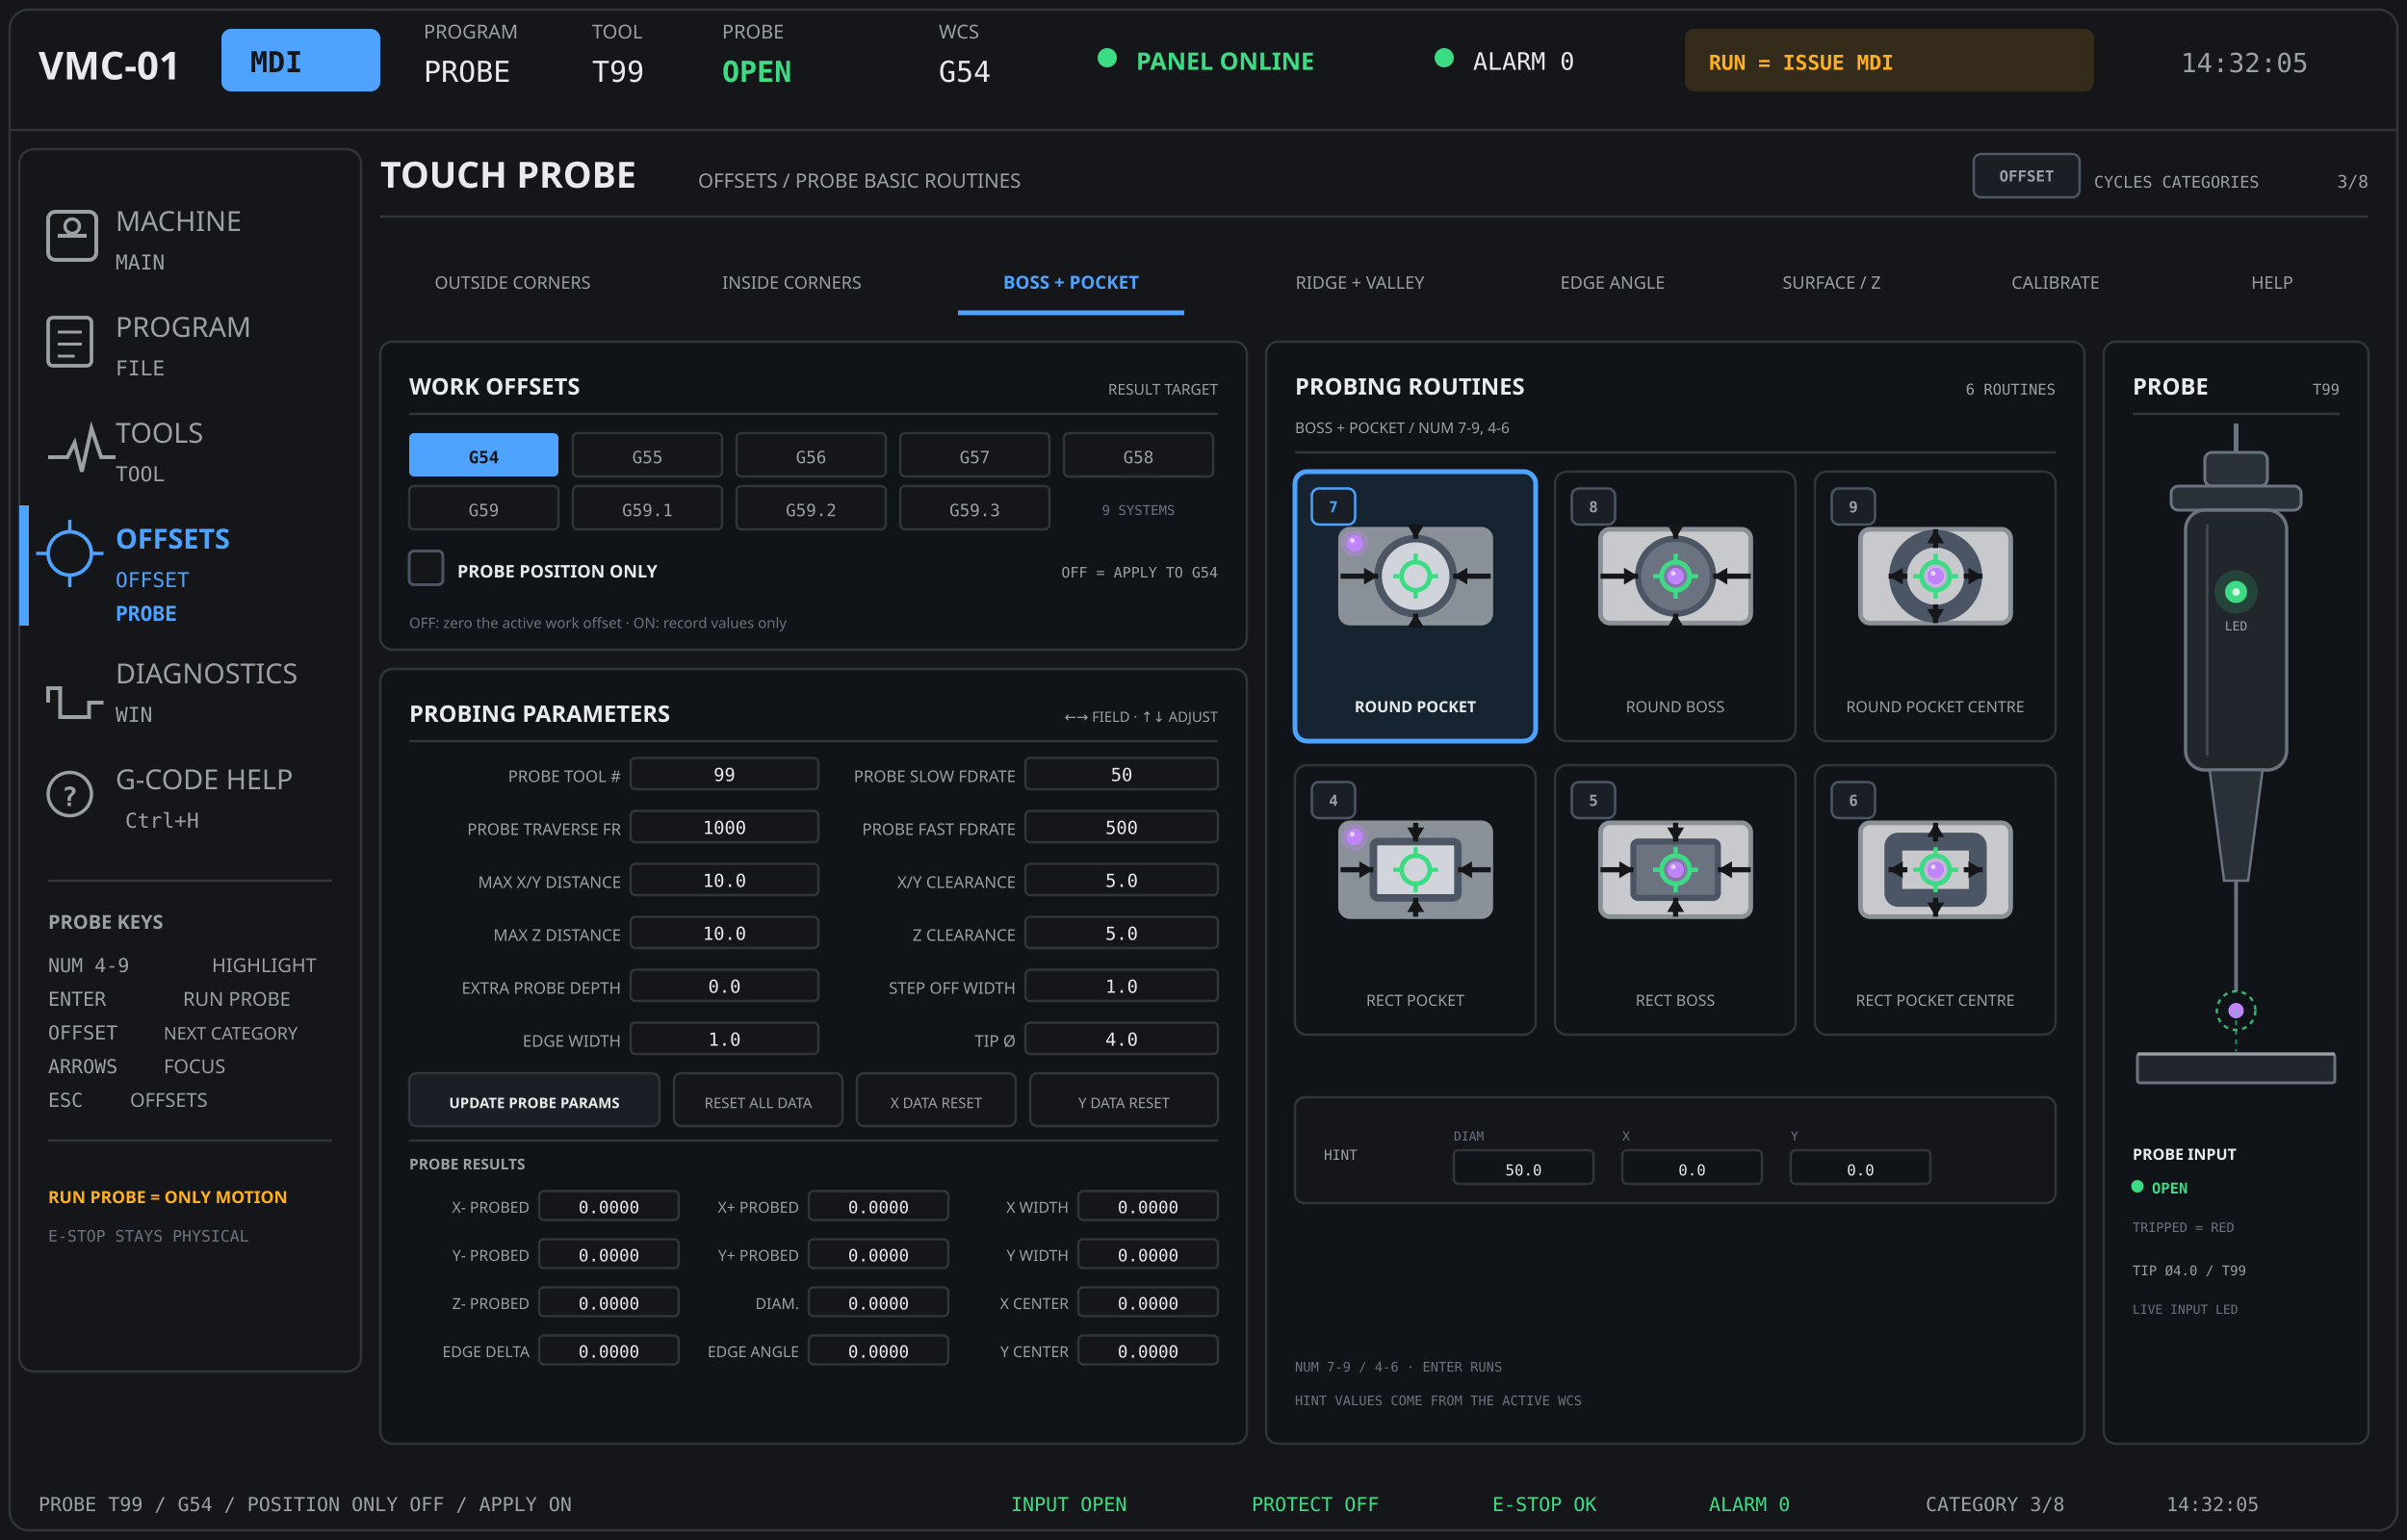
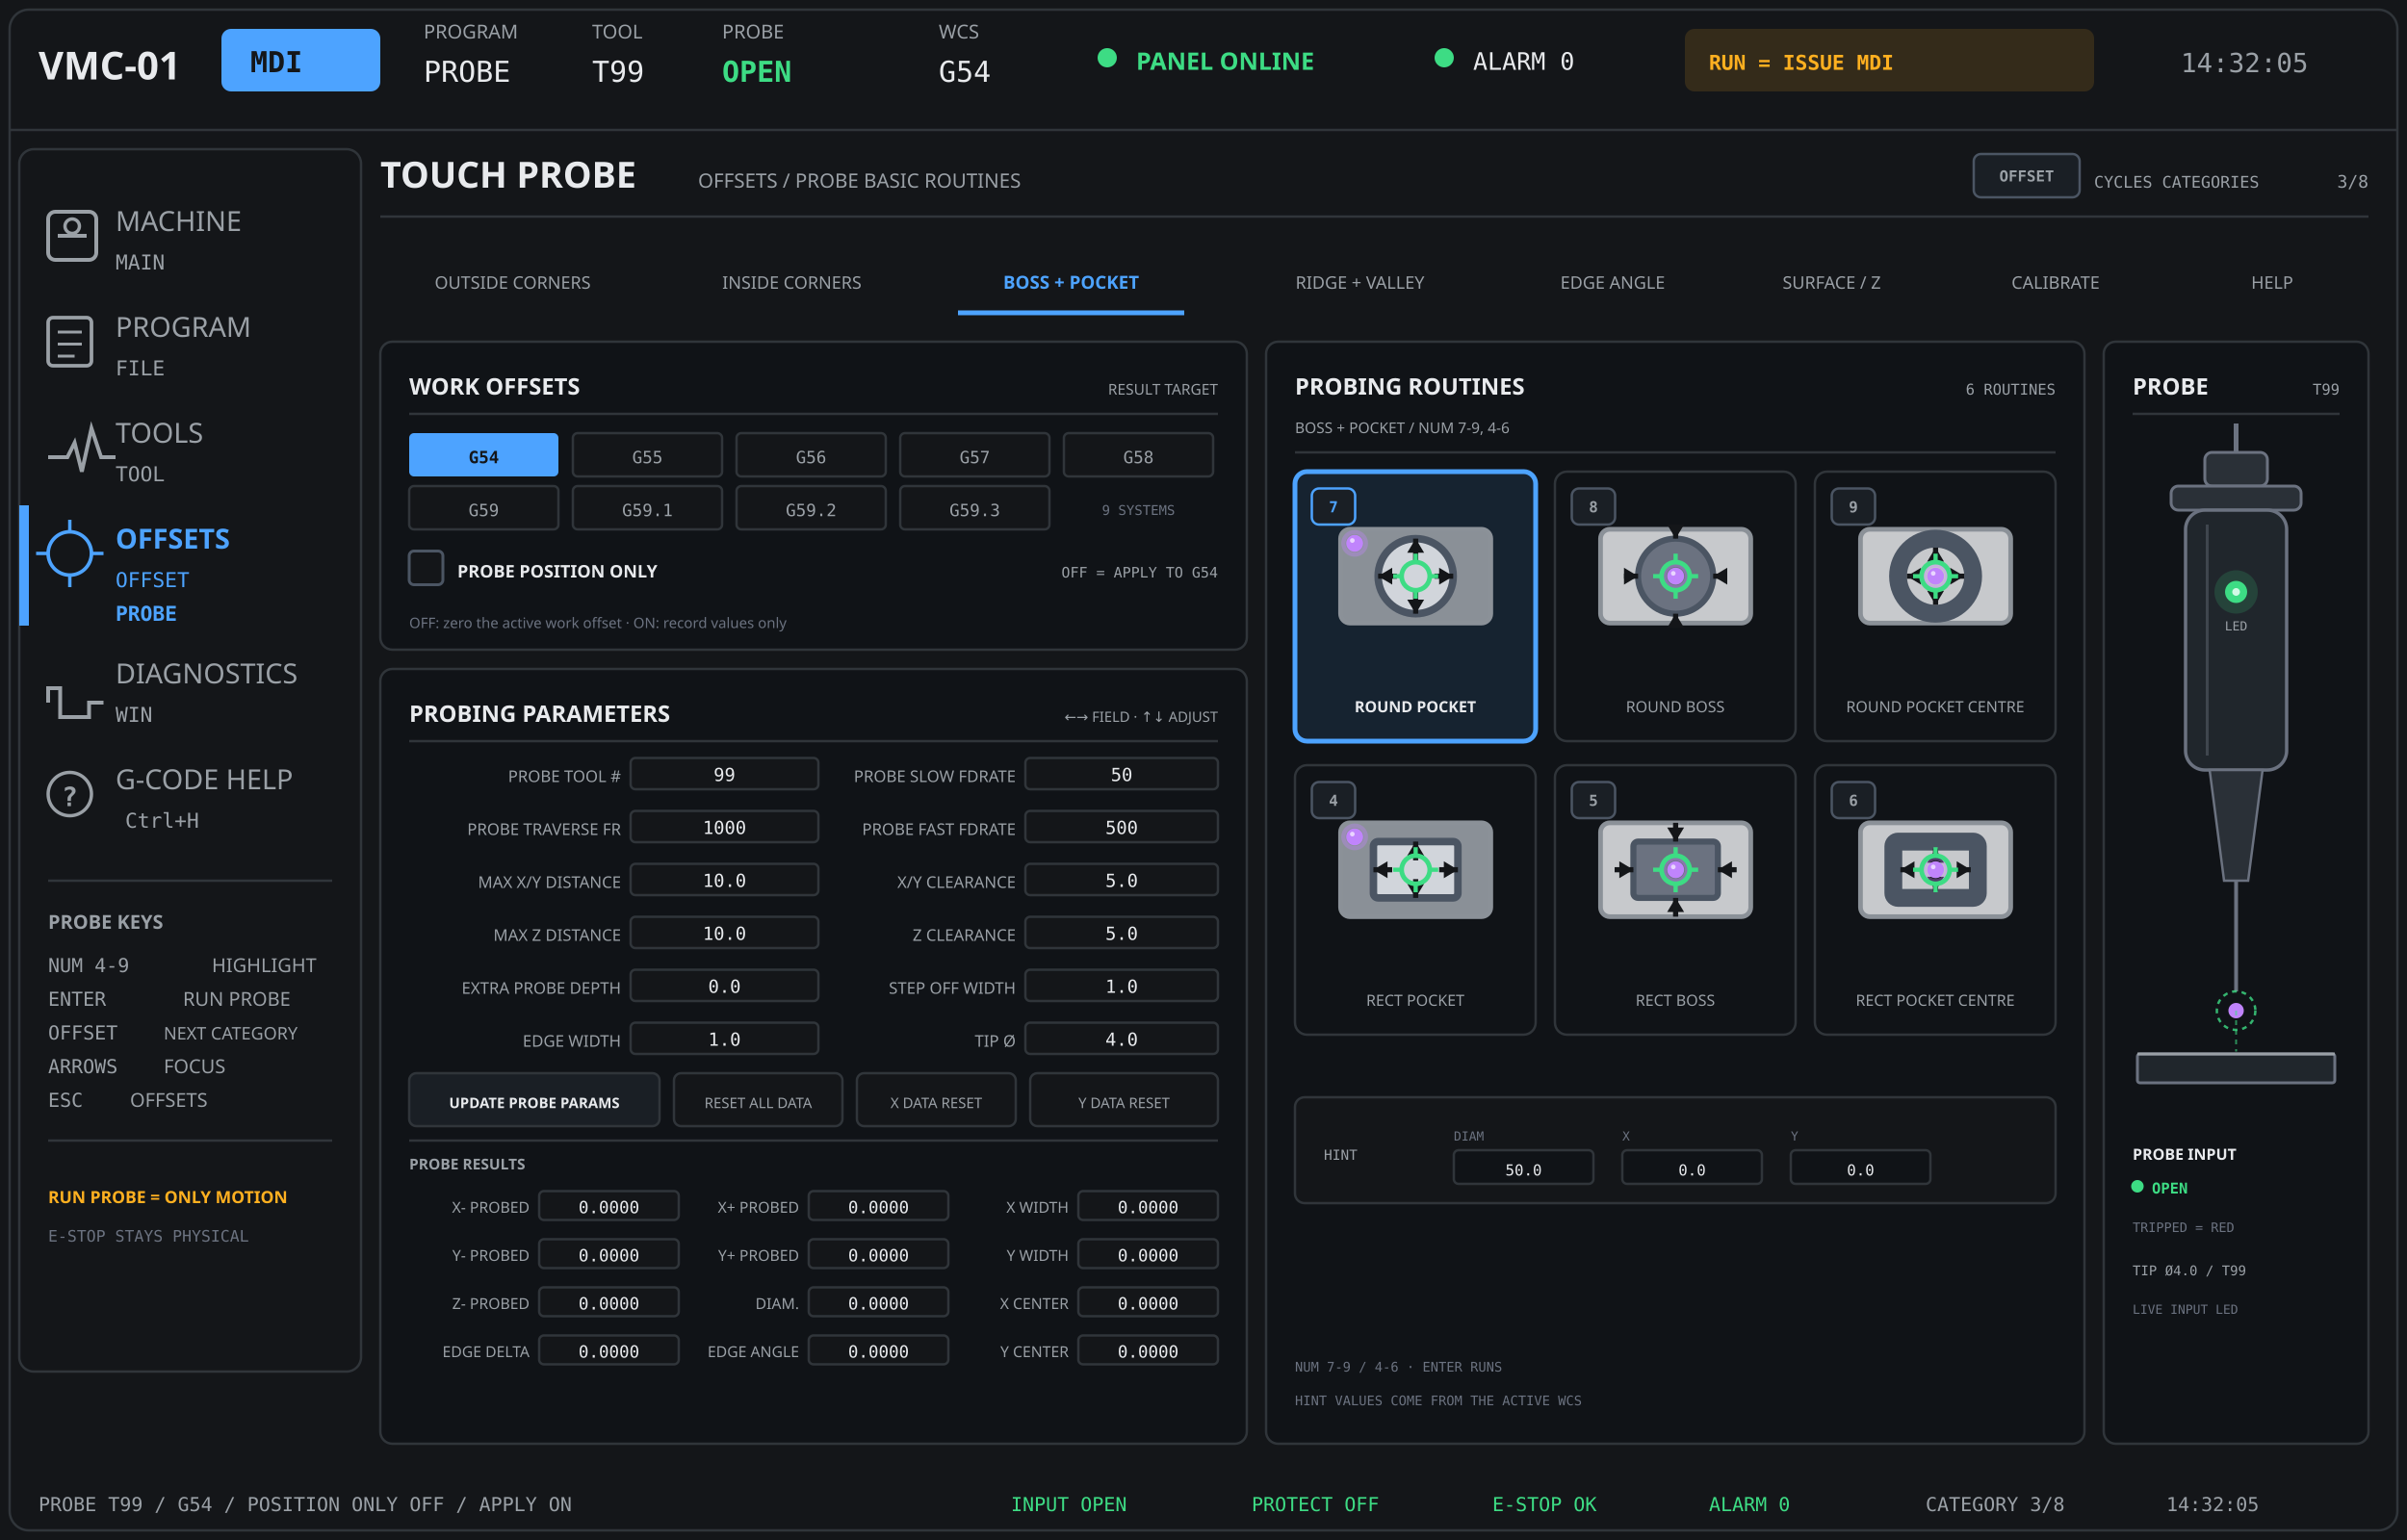
<svg xmlns="http://www.w3.org/2000/svg" viewBox="0 0 1000 640" width="1000" height="640">
  <rect x="0" y="0" width="1000" height="640" rx="0" fill="#141619" stroke="none" stroke-width="1" />
  <rect x="4" y="4" width="992" height="632" rx="8" fill="none" stroke="#30353a" stroke-width="1" />
  <line x1="4" y1="54" x2="996" y2="54" stroke="#30353a" stroke-width="1" />
  <text x="16" y="33" fill="#e8eaed" font-size="16" font-family="sans-serif" font-weight="700" text-anchor="start">VMC-01</text>
  <rect x="92" y="12" width="66" height="26" rx="4" fill="#4da3ff" stroke="none" stroke-width="1" />
  <text x="104" y="30" fill="#141619" font-size="12" font-family="monospace" font-weight="700" text-anchor="start">MDI</text>
  <text x="176" y="16" fill="#9aa0a6" font-size="8" font-family="sans-serif" text-anchor="start">PROGRAM</text>
  <text x="176" y="34" fill="#e8eaed" font-size="12" font-family="monospace" text-anchor="start">PROBE</text>
  <text x="246" y="16" fill="#9aa0a6" font-size="8" font-family="sans-serif" text-anchor="start">TOOL</text>
  <text x="246" y="34" fill="#e8eaed" font-size="12" font-family="monospace" text-anchor="start">T99</text>
  <text x="300" y="16" fill="#9aa0a6" font-size="8" font-family="sans-serif" text-anchor="start">PROBE</text>
  <text x="300" y="34" fill="#3ddc84" font-size="12" font-family="monospace" font-weight="700" text-anchor="start">OPEN</text>
  <text x="390" y="16" fill="#9aa0a6" font-size="8" font-family="sans-serif" text-anchor="start">WCS</text>
  <text x="390" y="34" fill="#e8eaed" font-size="12" font-family="monospace" text-anchor="start">G54</text>
  <circle cx="460" cy="24" r="4" fill="#3ddc84" />
  <text x="472" y="29" fill="#3ddc84" font-size="10" font-family="sans-serif" font-weight="700" text-anchor="start">PANEL ONLINE</text>
  <circle cx="600" cy="24" r="4" fill="#3ddc84" />
  <text x="612" y="29" fill="#e8eaed" font-size="10" font-family="monospace" text-anchor="start">ALARM 0</text>
  <rect x="700" y="12" width="170" height="26" rx="4" fill="#ffb020" stroke="none" stroke-width="0" opacity="0.14" />
  <text x="710" y="29" fill="#ffb020" font-size="8.5" font-family="monospace" font-weight="700" text-anchor="start">RUN = ISSUE MDI</text>
  <text x="906" y="30" fill="#9aa0a6" font-size="11" font-family="monospace" text-anchor="start">14:32:05</text>
  <rect x="8" y="62" width="142" height="508" rx="6" fill="#141619" stroke="#30353a" stroke-width="1" />
  <rect x="20" y="88" width="20" height="20" rx="3" fill="none" stroke="#9aa0a6" stroke-width="1.6" />
  <line x1="24" y1="98" x2="36" y2="98" stroke="#9aa0a6" stroke-width="1.6" />
  <circle cx="30" cy="94" r="3" fill="none" stroke="#9aa0a6" stroke-width="1.4" />
  <text x="48" y="96" fill="#9aa0a6" font-size="11.5" font-family="sans-serif" text-anchor="start">MACHINE</text>
  <text x="48" y="112" fill="#9aa0a6" font-size="8.5" font-family="monospace" text-anchor="start">MAIN</text>
  <rect x="20" y="132" width="18" height="20" rx="2" fill="none" stroke="#9aa0a6" stroke-width="1.5" />
  <line x1="24" y1="138" x2="34" y2="138" stroke="#9aa0a6" stroke-width="1.2" />
  <line x1="24" y1="143" x2="34" y2="143" stroke="#9aa0a6" stroke-width="1.2" />
  <line x1="24" y1="148" x2="31" y2="148" stroke="#9aa0a6" stroke-width="1.2" />
  <text x="48" y="140" fill="#9aa0a6" font-size="11.5" font-family="sans-serif" text-anchor="start">PROGRAM</text>
  <text x="48" y="156" fill="#9aa0a6" font-size="8.5" font-family="monospace" text-anchor="start">FILE</text>
  <path d="M20 190 L28 190 L31 184 L34 196 L38 178 L42 190 L48 190" fill="none" stroke="#9aa0a6" stroke-width="1.6" />
  <text x="48" y="184" fill="#9aa0a6" font-size="11.5" font-family="sans-serif" text-anchor="start">TOOLS</text>
  <text x="48" y="200" fill="#9aa0a6" font-size="8.5" font-family="monospace" text-anchor="start">TOOL</text>
  <rect x="8" y="210" width="4" height="50" rx="0" fill="#4da3ff" stroke="none" stroke-width="0" />
  <circle cx="29" cy="230" r="9" fill="none" stroke="#4da3ff" stroke-width="1.5" />
  <line x1="29" y1="216" x2="29" y2="221" stroke="#4da3ff" stroke-width="1.4" />
  <line x1="29" y1="239" x2="29" y2="244" stroke="#4da3ff" stroke-width="1.4" />
  <line x1="15" y1="230" x2="20" y2="230" stroke="#4da3ff" stroke-width="1.4" />
  <line x1="38" y1="230" x2="43" y2="230" stroke="#4da3ff" stroke-width="1.4" />
  <text x="48" y="228" fill="#4da3ff" font-size="11.5" font-family="sans-serif" font-weight="700" text-anchor="start">OFFSETS</text>
  <text x="48" y="244" fill="#4da3ff" font-size="8.5" font-family="monospace" text-anchor="start">OFFSET</text>
  <text x="48" y="258" fill="#4da3ff" font-size="8.5" font-family="monospace" font-weight="700" text-anchor="start">PROBE</text>
  <path d="M20 292 L20 286 L25 286 L25 298 L37 298 L37 292 L43 292" fill="none" stroke="#9aa0a6" stroke-width="1.6" />
  <text x="48" y="284" fill="#9aa0a6" font-size="11.5" font-family="sans-serif" text-anchor="start">DIAGNOSTICS</text>
  <text x="48" y="300" fill="#9aa0a6" font-size="8.5" font-family="monospace" text-anchor="start">WIN</text>
  <circle cx="29" cy="330" r="9" fill="none" stroke="#9aa0a6" stroke-width="1.4" />
  <text x="29" y="335" fill="#9aa0a6" font-size="11" font-family="monospace" font-weight="700" text-anchor="middle">?</text>
  <text x="48" y="328" fill="#9aa0a6" font-size="11.5" font-family="sans-serif" text-anchor="start">G-CODE HELP</text>
  <text x="52" y="344" fill="#9aa0a6" font-size="8.5" font-family="monospace" text-anchor="start">Ctrl+H</text>
  <line x1="20" y1="366" x2="138" y2="366" stroke="#30353a" stroke-width="1" />
  <text x="20" y="386" fill="#9aa0a6" font-size="8" font-family="sans-serif" font-weight="700" text-anchor="start">PROBE KEYS</text>
  <text x="20" y="404" fill="#9aa0a6" font-size="8" font-family="monospace" text-anchor="start">NUM 4-9</text>
  <text x="88" y="404" fill="#9aa0a6" font-size="8" font-family="sans-serif" text-anchor="start">HIGHLIGHT</text>
  <text x="20" y="418" fill="#9aa0a6" font-size="8" font-family="monospace" text-anchor="start">ENTER</text>
  <text x="76" y="418" fill="#9aa0a6" font-size="8" font-family="sans-serif" text-anchor="start">RUN PROBE</text>
  <text x="20" y="432" fill="#9aa0a6" font-size="8" font-family="monospace" text-anchor="start">OFFSET</text>
  <text x="68" y="432" fill="#9aa0a6" font-size="7.2" font-family="sans-serif" text-anchor="start">NEXT CATEGORY</text>
  <text x="20" y="446" fill="#9aa0a6" font-size="8" font-family="monospace" text-anchor="start">ARROWS</text>
  <text x="68" y="446" fill="#9aa0a6" font-size="8" font-family="sans-serif" text-anchor="start">FOCUS</text>
  <text x="20" y="460" fill="#9aa0a6" font-size="8" font-family="monospace" text-anchor="start">ESC</text>
  <text x="54" y="460" fill="#9aa0a6" font-size="8" font-family="sans-serif" text-anchor="start">OFFSETS</text>
  <line x1="20" y1="474" x2="138" y2="474" stroke="#30353a" stroke-width="1" />
  <text x="20" y="500" fill="#ffb020" font-size="7.0" font-family="sans-serif" font-weight="700" text-anchor="start">RUN PROBE = ONLY MOTION</text>
  <text x="20" y="516" fill="#6b7280" font-size="6.6" font-family="monospace" text-anchor="start">E-STOP STAYS PHYSICAL</text>
  <text x="158" y="78" fill="#e8eaed" font-size="15" font-family="sans-serif" font-weight="700" text-anchor="start">TOUCH PROBE</text>
  <text x="290" y="78" fill="#9aa0a6" font-size="8.2" font-family="sans-serif" text-anchor="start">OFFSETS / PROBE BASIC ROUTINES</text>
  <rect x="820" y="64" width="44" height="18" rx="3" fill="#1a1f25" stroke="#4b5563" stroke-width="1" />
  <text x="842.0" y="75.4" fill="#9aa0a6" font-size="6.3" font-family="monospace" font-weight="700" text-anchor="middle">OFFSET</text>
  <text x="870" y="78" fill="#9aa0a6" font-size="6.7" font-family="monospace" text-anchor="start">CYCLES CATEGORIES</text>
  <text x="984" y="78" fill="#9aa0a6" font-size="7.2" font-family="monospace" text-anchor="end">3/8</text>
  <line x1="158" y1="90" x2="984" y2="90" stroke="#30353a" stroke-width="1" />
  <text x="213.0" y="120" fill="#9aa0a6" font-size="7.2" font-family="sans-serif" text-anchor="middle">OUTSIDE CORNERS</text>
  <text x="329.0" y="120" fill="#9aa0a6" font-size="7.2" font-family="sans-serif" text-anchor="middle">INSIDE CORNERS</text>
  <text x="445.0" y="120" fill="#4da3ff" font-size="7.5" font-family="sans-serif" font-weight="700" text-anchor="middle">BOSS + POCKET</text>
  <line x1="398" y1="130" x2="492" y2="130" stroke="#4da3ff" stroke-width="2" />
  <text x="565.0" y="120" fill="#9aa0a6" font-size="7.2" font-family="sans-serif" text-anchor="middle">RIDGE + VALLEY</text>
  <text x="670.0" y="120" fill="#9aa0a6" font-size="7.2" font-family="sans-serif" text-anchor="middle">EDGE ANGLE</text>
  <text x="761.0" y="120" fill="#9aa0a6" font-size="7.2" font-family="sans-serif" text-anchor="middle">SURFACE / Z</text>
  <text x="854.0" y="120" fill="#9aa0a6" font-size="7.2" font-family="sans-serif" text-anchor="middle">CALIBRATE</text>
  <text x="944.0" y="120" fill="#9aa0a6" font-size="7.2" font-family="sans-serif" text-anchor="middle">HELP</text>
  <rect x="158" y="142" width="360" height="128" rx="5" fill="#101317" stroke="#30353a" stroke-width="1" />
  <text x="170" y="164" fill="#e8eaed" font-size="9.5" font-family="sans-serif" font-weight="700" text-anchor="start">WORK OFFSETS</text>
  <text x="506" y="164" fill="#9aa0a6" font-size="6.2" font-family="sans-serif" text-anchor="end">RESULT TARGET</text>
  <line x1="170" y1="172" x2="506" y2="172" stroke="#30353a" stroke-width="1" />
  <rect x="170" y="180" width="62" height="18" rx="2" fill="#4da3ff" stroke="none" stroke-width="1" />
  <text x="201" y="192.5" fill="#141619" font-size="7" font-family="monospace" font-weight="700" text-anchor="middle">G54</text>
  <rect x="238" y="180" width="62" height="18" rx="2" fill="#141619" stroke="#30353a" stroke-width="1" />
  <text x="269" y="192.5" fill="#9aa0a6" font-size="7" font-family="monospace" text-anchor="middle">G55</text>
  <rect x="306" y="180" width="62" height="18" rx="2" fill="#141619" stroke="#30353a" stroke-width="1" />
  <text x="337" y="192.5" fill="#9aa0a6" font-size="7" font-family="monospace" text-anchor="middle">G56</text>
  <rect x="374" y="180" width="62" height="18" rx="2" fill="#141619" stroke="#30353a" stroke-width="1" />
  <text x="405" y="192.5" fill="#9aa0a6" font-size="7" font-family="monospace" text-anchor="middle">G57</text>
  <rect x="442" y="180" width="62" height="18" rx="2" fill="#141619" stroke="#30353a" stroke-width="1" />
  <text x="473" y="192.5" fill="#9aa0a6" font-size="7" font-family="monospace" text-anchor="middle">G58</text>
  <rect x="170" y="202" width="62" height="18" rx="2" fill="#141619" stroke="#30353a" stroke-width="1" />
  <text x="201" y="214.5" fill="#9aa0a6" font-size="7" font-family="monospace" text-anchor="middle">G59</text>
  <rect x="238" y="202" width="62" height="18" rx="2" fill="#141619" stroke="#30353a" stroke-width="1" />
  <text x="269" y="214.5" fill="#9aa0a6" font-size="7" font-family="monospace" text-anchor="middle">G59.1</text>
  <rect x="306" y="202" width="62" height="18" rx="2" fill="#141619" stroke="#30353a" stroke-width="1" />
  <text x="337" y="214.5" fill="#9aa0a6" font-size="7" font-family="monospace" text-anchor="middle">G59.2</text>
  <rect x="374" y="202" width="62" height="18" rx="2" fill="#141619" stroke="#30353a" stroke-width="1" />
  <text x="405" y="214.5" fill="#9aa0a6" font-size="7" font-family="monospace" text-anchor="middle">G59.3</text>
  <text x="473" y="214" fill="#6b7280" font-size="5.6" font-family="monospace" text-anchor="middle">9 SYSTEMS</text>
  <rect x="170" y="229" width="14" height="14" rx="2" fill="#141619" stroke="#4b5563" stroke-width="1.2" />
  <text x="190" y="240" fill="#e8eaed" font-size="7.2" font-family="sans-serif" font-weight="700" text-anchor="start">PROBE POSITION ONLY</text>
  <text x="506" y="240" fill="#9aa0a6" font-size="6.0" font-family="monospace" text-anchor="end">OFF = APPLY TO G54</text>
  <text x="170" y="261" fill="#6b7280" font-size="6.0" font-family="sans-serif" text-anchor="start">OFF: zero the active work offset · ON: record values only</text>
  <rect x="158" y="278" width="360" height="322" rx="5" fill="#101317" stroke="#30353a" stroke-width="1" />
  <text x="170" y="300" fill="#e8eaed" font-size="9.5" font-family="sans-serif" font-weight="700" text-anchor="start">PROBING PARAMETERS</text>
  <text x="506" y="300" fill="#9aa0a6" font-size="5.9" font-family="sans-serif" text-anchor="end">←→ FIELD · ↑↓ ADJUST</text>
  <line x1="170" y1="308" x2="506" y2="308" stroke="#30353a" stroke-width="1" />
  <text x="258" y="325" fill="#9aa0a6" font-size="6.7" font-family="sans-serif" text-anchor="end">PROBE TOOL #</text>
  <rect x="262" y="315" width="78" height="13" rx="2" fill="#141619" stroke="#30353a" stroke-width="1" />
  <text x="301" y="324.6" fill="#e8eaed" font-size="7.5" font-family="monospace" text-anchor="middle">99</text>
  <text x="422" y="325" fill="#9aa0a6" font-size="6.7" font-family="sans-serif" text-anchor="end">PROBE SLOW FDRATE</text>
  <rect x="426" y="315" width="80" height="13" rx="2" fill="#141619" stroke="#30353a" stroke-width="1" />
  <text x="466" y="324.6" fill="#e8eaed" font-size="7.5" font-family="monospace" text-anchor="middle">50</text>
  <text x="258" y="347" fill="#9aa0a6" font-size="6.7" font-family="sans-serif" text-anchor="end">PROBE TRAVERSE FR</text>
  <rect x="262" y="337" width="78" height="13" rx="2" fill="#141619" stroke="#30353a" stroke-width="1" />
  <text x="301" y="346.6" fill="#e8eaed" font-size="7.5" font-family="monospace" text-anchor="middle">1000</text>
  <text x="422" y="347" fill="#9aa0a6" font-size="6.7" font-family="sans-serif" text-anchor="end">PROBE FAST FDRATE</text>
  <rect x="426" y="337" width="80" height="13" rx="2" fill="#141619" stroke="#30353a" stroke-width="1" />
  <text x="466" y="346.6" fill="#e8eaed" font-size="7.5" font-family="monospace" text-anchor="middle">500</text>
  <text x="258" y="369" fill="#9aa0a6" font-size="6.7" font-family="sans-serif" text-anchor="end">MAX X/Y DISTANCE</text>
  <rect x="262" y="359" width="78" height="13" rx="2" fill="#141619" stroke="#30353a" stroke-width="1" />
  <text x="301" y="368.6" fill="#e8eaed" font-size="7.5" font-family="monospace" text-anchor="middle">10.0</text>
  <text x="422" y="369" fill="#9aa0a6" font-size="6.7" font-family="sans-serif" text-anchor="end">X/Y CLEARANCE</text>
  <rect x="426" y="359" width="80" height="13" rx="2" fill="#141619" stroke="#30353a" stroke-width="1" />
  <text x="466" y="368.6" fill="#e8eaed" font-size="7.5" font-family="monospace" text-anchor="middle">5.0</text>
  <text x="258" y="391" fill="#9aa0a6" font-size="6.7" font-family="sans-serif" text-anchor="end">MAX Z DISTANCE</text>
  <rect x="262" y="381" width="78" height="13" rx="2" fill="#141619" stroke="#30353a" stroke-width="1" />
  <text x="301" y="390.6" fill="#e8eaed" font-size="7.5" font-family="monospace" text-anchor="middle">10.0</text>
  <text x="422" y="391" fill="#9aa0a6" font-size="6.7" font-family="sans-serif" text-anchor="end">Z CLEARANCE</text>
  <rect x="426" y="381" width="80" height="13" rx="2" fill="#141619" stroke="#30353a" stroke-width="1" />
  <text x="466" y="390.6" fill="#e8eaed" font-size="7.5" font-family="monospace" text-anchor="middle">5.0</text>
  <text x="258" y="413" fill="#9aa0a6" font-size="6.7" font-family="sans-serif" text-anchor="end">EXTRA PROBE DEPTH</text>
  <rect x="262" y="403" width="78" height="13" rx="2" fill="#141619" stroke="#30353a" stroke-width="1" />
  <text x="301" y="412.6" fill="#e8eaed" font-size="7.5" font-family="monospace" text-anchor="middle">0.0</text>
  <text x="422" y="413" fill="#9aa0a6" font-size="6.7" font-family="sans-serif" text-anchor="end">STEP OFF WIDTH</text>
  <rect x="426" y="403" width="80" height="13" rx="2" fill="#141619" stroke="#30353a" stroke-width="1" />
  <text x="466" y="412.6" fill="#e8eaed" font-size="7.5" font-family="monospace" text-anchor="middle">1.0</text>
  <text x="258" y="435" fill="#9aa0a6" font-size="6.7" font-family="sans-serif" text-anchor="end">EDGE WIDTH</text>
  <rect x="262" y="425" width="78" height="13" rx="2" fill="#141619" stroke="#30353a" stroke-width="1" />
  <text x="301" y="434.6" fill="#e8eaed" font-size="7.5" font-family="monospace" text-anchor="middle">1.0</text>
  <text x="422" y="435" fill="#9aa0a6" font-size="6.7" font-family="sans-serif" text-anchor="end">TIP Ø</text>
  <rect x="426" y="425" width="80" height="13" rx="2" fill="#141619" stroke="#30353a" stroke-width="1" />
  <text x="466" y="434.6" fill="#e8eaed" font-size="7.5" font-family="monospace" text-anchor="middle">4.0</text>
  <rect x="170" y="446" width="104" height="22" rx="3" fill="#1a1f25" stroke="#30353a" stroke-width="1" />
  <text x="222" y="460.5" fill="#e8eaed" font-size="6.0" font-family="sans-serif" font-weight="700" text-anchor="middle">UPDATE PROBE PARAMS</text>
  <rect x="280" y="446" width="70" height="22" rx="3" fill="#141619" stroke="#30353a" stroke-width="1" />
  <text x="315" y="460.5" fill="#9aa0a6" font-size="6.0" font-family="sans-serif" text-anchor="middle">RESET ALL DATA</text>
  <rect x="356" y="446" width="66" height="22" rx="3" fill="#141619" stroke="#30353a" stroke-width="1" />
  <text x="389" y="460.5" fill="#9aa0a6" font-size="6.0" font-family="sans-serif" text-anchor="middle">X DATA RESET</text>
  <rect x="428" y="446" width="78" height="22" rx="3" fill="#141619" stroke="#30353a" stroke-width="1" />
  <text x="467" y="460.5" fill="#9aa0a6" font-size="6.0" font-family="sans-serif" text-anchor="middle">Y DATA RESET</text>
  <line x1="170" y1="474" x2="506" y2="474" stroke="#30353a" stroke-width="1" />
  <text x="170" y="486" fill="#9aa0a6" font-size="6.2" font-family="sans-serif" font-weight="700" text-anchor="start">PROBE RESULTS</text>
  <text x="220" y="504" fill="#9aa0a6" font-size="6.3" font-family="sans-serif" text-anchor="end">X- PROBED</text>
  <rect x="224" y="495" width="58" height="12" rx="2" fill="#141619" stroke="#30353a" stroke-width="1" />
  <text x="253" y="504.2" fill="#e8eaed" font-size="7.0" font-family="monospace" text-anchor="middle">0.0000</text>
  <text x="332" y="504" fill="#9aa0a6" font-size="6.3" font-family="sans-serif" text-anchor="end">X+ PROBED</text>
  <rect x="336" y="495" width="58" height="12" rx="2" fill="#141619" stroke="#30353a" stroke-width="1" />
  <text x="365" y="504.2" fill="#e8eaed" font-size="7.0" font-family="monospace" text-anchor="middle">0.0000</text>
  <text x="444" y="504" fill="#9aa0a6" font-size="6.3" font-family="sans-serif" text-anchor="end">X WIDTH</text>
  <rect x="448" y="495" width="58" height="12" rx="2" fill="#141619" stroke="#30353a" stroke-width="1" />
  <text x="477" y="504.2" fill="#e8eaed" font-size="7.0" font-family="monospace" text-anchor="middle">0.0000</text>
  <text x="220" y="524" fill="#9aa0a6" font-size="6.3" font-family="sans-serif" text-anchor="end">Y- PROBED</text>
  <rect x="224" y="515" width="58" height="12" rx="2" fill="#141619" stroke="#30353a" stroke-width="1" />
  <text x="253" y="524.2" fill="#e8eaed" font-size="7.0" font-family="monospace" text-anchor="middle">0.0000</text>
  <text x="332" y="524" fill="#9aa0a6" font-size="6.3" font-family="sans-serif" text-anchor="end">Y+ PROBED</text>
  <rect x="336" y="515" width="58" height="12" rx="2" fill="#141619" stroke="#30353a" stroke-width="1" />
  <text x="365" y="524.2" fill="#e8eaed" font-size="7.0" font-family="monospace" text-anchor="middle">0.0000</text>
  <text x="444" y="524" fill="#9aa0a6" font-size="6.3" font-family="sans-serif" text-anchor="end">Y WIDTH</text>
  <rect x="448" y="515" width="58" height="12" rx="2" fill="#141619" stroke="#30353a" stroke-width="1" />
  <text x="477" y="524.2" fill="#e8eaed" font-size="7.0" font-family="monospace" text-anchor="middle">0.0000</text>
  <text x="220" y="544" fill="#9aa0a6" font-size="6.3" font-family="sans-serif" text-anchor="end">Z- PROBED</text>
  <rect x="224" y="535" width="58" height="12" rx="2" fill="#141619" stroke="#30353a" stroke-width="1" />
  <text x="253" y="544.2" fill="#e8eaed" font-size="7.0" font-family="monospace" text-anchor="middle">0.0000</text>
  <text x="332" y="544" fill="#9aa0a6" font-size="6.3" font-family="sans-serif" text-anchor="end">DIAM.</text>
  <rect x="336" y="535" width="58" height="12" rx="2" fill="#141619" stroke="#30353a" stroke-width="1" />
  <text x="365" y="544.2" fill="#e8eaed" font-size="7.0" font-family="monospace" text-anchor="middle">0.0000</text>
  <text x="444" y="544" fill="#9aa0a6" font-size="6.3" font-family="sans-serif" text-anchor="end">X CENTER</text>
  <rect x="448" y="535" width="58" height="12" rx="2" fill="#141619" stroke="#30353a" stroke-width="1" />
  <text x="477" y="544.2" fill="#e8eaed" font-size="7.0" font-family="monospace" text-anchor="middle">0.0000</text>
  <text x="220" y="564" fill="#9aa0a6" font-size="6.3" font-family="sans-serif" text-anchor="end">EDGE DELTA</text>
  <rect x="224" y="555" width="58" height="12" rx="2" fill="#141619" stroke="#30353a" stroke-width="1" />
  <text x="253" y="564.2" fill="#e8eaed" font-size="7.0" font-family="monospace" text-anchor="middle">0.0000</text>
  <text x="332" y="564" fill="#9aa0a6" font-size="6.3" font-family="sans-serif" text-anchor="end">EDGE ANGLE</text>
  <rect x="336" y="555" width="58" height="12" rx="2" fill="#141619" stroke="#30353a" stroke-width="1" />
  <text x="365" y="564.2" fill="#e8eaed" font-size="7.0" font-family="monospace" text-anchor="middle">0.0000</text>
  <text x="444" y="564" fill="#9aa0a6" font-size="6.3" font-family="sans-serif" text-anchor="end">Y CENTER</text>
  <rect x="448" y="555" width="58" height="12" rx="2" fill="#141619" stroke="#30353a" stroke-width="1" />
  <text x="477" y="564.2" fill="#e8eaed" font-size="7.0" font-family="monospace" text-anchor="middle">0.0000</text>
  <rect x="874" y="142" width="110" height="458" rx="5" fill="#101317" stroke="#30353a" stroke-width="1" />
  <text x="886" y="164" fill="#e8eaed" font-size="9.5" font-family="sans-serif" font-weight="700" text-anchor="start">PROBE</text>
  <text x="972" y="164" fill="#9aa0a6" font-size="6.2" font-family="monospace" text-anchor="end">T99</text>
  <line x1="886" y1="172" x2="972" y2="172" stroke="#30353a" stroke-width="1" />
  <line x1="929" y1="176" x2="929" y2="188" stroke="#6b7280" stroke-width="2" />
  <rect x="916" y="188" width="26" height="14" rx="3" fill="#2a3037" stroke="#6b7280" stroke-width="1.2" />
  <rect x="902" y="202" width="54" height="10" rx="3" fill="#2a3037" stroke="#6b7280" stroke-width="1.2" />
  <rect x="908" y="212" width="42" height="108" rx="8" fill="#20262c" stroke="#6b7280" stroke-width="1.4" />
  <line x1="917" y1="218" x2="917" y2="314" stroke="#3f464e" stroke-width="1.2" />
  <circle cx="929" cy="246" r="9" fill="#3ddc84" opacity="0.16" />
  <circle cx="929" cy="246" r="4.6" fill="#3ddc84" />
  <circle cx="929" cy="246" r="1.6" fill="#d1fae5" />
  <text x="929" y="262" fill="#9aa0a6" font-size="5.2" font-family="monospace" text-anchor="middle">LED</text>
  <path d="M918 320 L940 320 L934 366 L924 366 Z" fill="#2a3037" stroke="#6b7280" stroke-width="1" />
  <line x1="929" y1="366" x2="929" y2="412" stroke="#6b7280" stroke-width="1.6" />
  <circle cx="929" cy="420" r="3.2" fill="#c084fc" />
  <circle cx="929" cy="420" r="8" fill="none" stroke="#3ddc84" stroke-width="1" stroke-dasharray="2 2" opacity="0.8" />
  <line x1="929" y1="420" x2="929" y2="437" stroke="#3ddc84" stroke-width="0.8" stroke-dasharray="2 2" opacity="0.6" />
  <rect x="888" y="438" width="82" height="12" rx="1" fill="#20262c" stroke="#6b7280" stroke-width="1.2" />
  <line x1="888" y1="438" x2="970" y2="438" stroke="#9aa0a6" stroke-width="1.2" />
  <text x="886" y="482" fill="#e8eaed" font-size="6.4" font-family="sans-serif" font-weight="700" text-anchor="start">PROBE INPUT</text>
  <circle cx="888" cy="493" r="2.6" fill="#3ddc84" />
  <text x="894" y="496" fill="#3ddc84" font-size="6.2" font-family="monospace" font-weight="700" text-anchor="start">OPEN</text>
  <text x="886" y="512" fill="#6b7280" font-size="5.4" font-family="monospace" text-anchor="start">TRIPPED = RED</text>
  <text x="886" y="530" fill="#9aa0a6" font-size="5.6" font-family="monospace" text-anchor="start">TIP Ø4.0 / T99</text>
  <text x="886" y="546" fill="#6b7280" font-size="5.2" font-family="monospace" text-anchor="start">LIVE INPUT LED</text>
  <rect x="526" y="142" width="340" height="458" rx="5" fill="#101317" stroke="#30353a" stroke-width="1" />
  <text x="538" y="164" fill="#e8eaed" font-size="9.5" font-family="sans-serif" font-weight="700" text-anchor="start">PROBING ROUTINES</text>
  <text x="854" y="164" fill="#9aa0a6" font-size="6.2" font-family="monospace" text-anchor="end">6 ROUTINES</text>
  <text x="538" y="180" fill="#9aa0a6" font-size="6.2" font-family="sans-serif" text-anchor="start">BOSS + POCKET / NUM 7-9, 4-6</text>
  <line x1="538" y1="188" x2="854" y2="188" stroke="#30353a" stroke-width="1" />
  <rect x="538" y="196" width="100" height="112" rx="5" fill="#4da3ff" fill-opacity="0.11" stroke="#4da3ff" stroke-width="2" />
  <rect x="545" y="203" width="18" height="15" rx="3" fill="#1a1f25" stroke="#4da3ff" stroke-width="1" />
  <text x="554.0" y="212.9" fill="#4da3ff" font-size="6.3" font-family="monospace" font-weight="700" text-anchor="middle">7</text>
  <g transform="translate(555.0,218) scale(1.95)">
    <rect x="1" y="1" width="32" height="20" rx="2" fill="#8a9097" stroke="#8b9198" stroke-width="1" />
    <circle cx="17" cy="11" r="8" fill="#d1d5db" stroke="#4b5563" stroke-width="1.6" />
-     <line x1="17" y1="1" x2="17" y2="3" stroke="#141619" stroke-width="1.1" />
-     <polygon points="17,3 15.2,0 18.8,0" fill="#141619" />
-     <line x1="17" y1="21" x2="17" y2="19" stroke="#141619" stroke-width="1.1" />
-     <polygon points="17,19 15.2,22 18.8,22" fill="#141619" />
-     <line x1="1" y1="11" x2="9" y2="11" stroke="#141619" stroke-width="1.1" />
-     <polygon points="9,11 6,9.2 6,12.8" fill="#141619" />
-     <line x1="33" y1="11" x2="25" y2="11" stroke="#141619" stroke-width="1.1" />
-     <polygon points="25,11 28,9.2 28,12.8" fill="#141619" />
+     <line x1="17" y1="8" x2="17" y2="3" stroke="#141619" stroke-width="1.1" />
+     <polygon points="17,3 15.2,6 18.8,6" fill="#141619" />
+     <line x1="17" y1="14" x2="17" y2="19" stroke="#141619" stroke-width="1.1" />
+     <polygon points="17,19 15.2,16 18.8,16" fill="#141619" />
+     <line x1="13" y1="11" x2="9" y2="11" stroke="#141619" stroke-width="1.1" />
+     <polygon points="9,11 12,9.2 12,12.8" fill="#141619" />
+     <line x1="21" y1="11" x2="25" y2="11" stroke="#141619" stroke-width="1.1" />
+     <polygon points="25,11 22,9.2 22,12.8" fill="#141619" />
    <circle cx="4" cy="4" r="2.4" fill="none" stroke="#c084fc" stroke-width="0.9" opacity="0.35" />
    <circle cx="4" cy="4" r="1.8" fill="#c084fc" />
    <circle cx="3.5" cy="3.4" r="0.5" fill="#e9d5ff" />
    <circle cx="17" cy="11" r="3.0" fill="none" stroke="#3ddc84" stroke-width="1.0" />
    <line x1="17" y1="8.0" x2="17" y2="6.2" stroke="#3ddc84" stroke-width="0.9" />
    <line x1="17" y1="14.0" x2="17" y2="15.8" stroke="#3ddc84" stroke-width="0.9" />
    <line x1="14.0" y1="11" x2="12.2" y2="11" stroke="#3ddc84" stroke-width="0.9" />
    <line x1="20.0" y1="11" x2="21.8" y2="11" stroke="#3ddc84" stroke-width="0.9" />
  </g>
  <text x="588.0" y="296" fill="#e8eaed" font-size="6.4" font-family="sans-serif" font-weight="700" text-anchor="middle">ROUND POCKET</text>
  <rect x="646" y="196" width="100" height="112" rx="5" fill="#101317" stroke="#30353a" stroke-width="1" />
  <rect x="653" y="203" width="18" height="15" rx="3" fill="#1a1f25" stroke="#4b5563" stroke-width="1" />
  <text x="662.0" y="212.9" fill="#9aa0a6" font-size="6.3" font-family="monospace" font-weight="700" text-anchor="middle">8</text>
  <g transform="translate(663.0,218) scale(1.95)">
    <rect x="1" y="1" width="32" height="20" rx="2" fill="#c7c9cc" stroke="#8b9198" stroke-width="1" />
    <circle cx="17" cy="11" r="8" fill="#6b7280" stroke="#4b5563" stroke-width="1.3" />
-     <line x1="17" y1="1" x2="17" y2="3" stroke="#141619" stroke-width="1.1" />
+     <line x1="17" y1="0" x2="17" y2="3" stroke="#141619" stroke-width="1.1" />
    <polygon points="17,3 15.2,0 18.8,0" fill="#141619" />
-     <line x1="17" y1="21" x2="17" y2="19" stroke="#141619" stroke-width="1.1" />
+     <line x1="17" y1="22" x2="17" y2="19" stroke="#141619" stroke-width="1.1" />
    <polygon points="17,19 15.2,22 18.8,22" fill="#141619" />
-     <line x1="1" y1="11" x2="9" y2="11" stroke="#141619" stroke-width="1.1" />
+     <line x1="6" y1="11" x2="9" y2="11" stroke="#141619" stroke-width="1.1" />
    <polygon points="9,11 6,9.2 6,12.8" fill="#141619" />
-     <line x1="33" y1="11" x2="25" y2="11" stroke="#141619" stroke-width="1.1" />
+     <line x1="28" y1="11" x2="25" y2="11" stroke="#141619" stroke-width="1.1" />
    <polygon points="25,11 28,9.2 28,12.8" fill="#141619" />
    <circle cx="17" cy="11" r="2.4" fill="none" stroke="#c084fc" stroke-width="0.9" opacity="0.35" />
    <circle cx="17" cy="11" r="1.8" fill="#c084fc" />
    <circle cx="16.5" cy="10.4" r="0.5" fill="#e9d5ff" />
    <circle cx="17" cy="11" r="3.0" fill="none" stroke="#3ddc84" stroke-width="1.0" />
    <line x1="17" y1="8.0" x2="17" y2="6.2" stroke="#3ddc84" stroke-width="0.9" />
    <line x1="17" y1="14.0" x2="17" y2="15.8" stroke="#3ddc84" stroke-width="0.9" />
    <line x1="14.0" y1="11" x2="12.2" y2="11" stroke="#3ddc84" stroke-width="0.9" />
    <line x1="20.0" y1="11" x2="21.8" y2="11" stroke="#3ddc84" stroke-width="0.9" />
  </g>
  <text x="696.0" y="296" fill="#9aa0a6" font-size="6.4" font-family="sans-serif" text-anchor="middle">ROUND BOSS</text>
  <rect x="754" y="196" width="100" height="112" rx="5" fill="#101317" stroke="#30353a" stroke-width="1" />
  <rect x="761" y="203" width="18" height="15" rx="3" fill="#1a1f25" stroke="#4b5563" stroke-width="1" />
  <text x="770.0" y="212.9" fill="#9aa0a6" font-size="6.3" font-family="monospace" font-weight="700" text-anchor="middle">9</text>
  <g transform="translate(771.0,218) scale(1.95)">
    <rect x="1" y="1" width="32" height="20" rx="2" fill="#c7c9cc" stroke="#8b9198" stroke-width="1" />
    <circle cx="17" cy="11" r="9" fill="#c7c9cc" stroke="none" stroke-width="1" />
    <circle cx="17" cy="11" r="8" fill="none" stroke="#4b5563" stroke-width="3.8" />
-     <line x1="17" y1="5" x2="17" y2="1" stroke="#141619" stroke-width="1.1" />
-     <polygon points="17,1 15.2,4 18.8,4" fill="#141619" />
-     <line x1="17" y1="17" x2="17" y2="21" stroke="#141619" stroke-width="1.1" />
-     <polygon points="17,21 15.2,18 18.8,18" fill="#141619" />
-     <line x1="11" y1="11" x2="7" y2="11" stroke="#141619" stroke-width="1.1" />
-     <polygon points="7,11 10,9.2 10,12.8" fill="#141619" />
-     <line x1="23" y1="11" x2="27" y2="11" stroke="#141619" stroke-width="1.1" />
-     <polygon points="27,11 24,9.2 24,12.8" fill="#141619" />
+     <line x1="17" y1="8" x2="17" y2="4.9" stroke="#141619" stroke-width="1.1" />
+     <polygon points="17,4.9 15.2,7.9 18.8,7.9" fill="#141619" />
+     <line x1="17" y1="14" x2="17" y2="17.1" stroke="#141619" stroke-width="1.1" />
+     <polygon points="17,17.1 15.2,14.1 18.8,14.1" fill="#141619" />
+     <line x1="13" y1="11" x2="10.9" y2="11" stroke="#141619" stroke-width="1.1" />
+     <polygon points="10.9,11 13.9,9.2 13.9,12.8" fill="#141619" />
+     <line x1="21" y1="11" x2="23.1" y2="11" stroke="#141619" stroke-width="1.1" />
+     <polygon points="23.1,11 20.1,9.2 20.1,12.8" fill="#141619" />
    <circle cx="17" cy="11" r="2.4" fill="none" stroke="#c084fc" stroke-width="0.9" opacity="0.35" />
    <circle cx="17" cy="11" r="1.8" fill="#c084fc" />
    <circle cx="16.5" cy="10.4" r="0.5" fill="#e9d5ff" />
    <circle cx="17" cy="11" r="3.0" fill="none" stroke="#3ddc84" stroke-width="1.0" />
    <line x1="17" y1="8.0" x2="17" y2="6.2" stroke="#3ddc84" stroke-width="0.9" />
    <line x1="17" y1="14.0" x2="17" y2="15.8" stroke="#3ddc84" stroke-width="0.9" />
    <line x1="14.0" y1="11" x2="12.2" y2="11" stroke="#3ddc84" stroke-width="0.9" />
    <line x1="20.0" y1="11" x2="21.8" y2="11" stroke="#3ddc84" stroke-width="0.9" />
  </g>
  <text x="804.0" y="296" fill="#9aa0a6" font-size="6.4" font-family="sans-serif" text-anchor="middle">ROUND POCKET CENTRE</text>
  <rect x="538" y="318" width="100" height="112" rx="5" fill="#101317" stroke="#30353a" stroke-width="1" />
  <rect x="545" y="325" width="18" height="15" rx="3" fill="#1a1f25" stroke="#4b5563" stroke-width="1" />
  <text x="554.0" y="334.9" fill="#9aa0a6" font-size="6.3" font-family="monospace" font-weight="700" text-anchor="middle">4</text>
  <g transform="translate(555.0,340) scale(1.95)">
    <rect x="1" y="1" width="32" height="20" rx="2" fill="#8a9097" stroke="#8b9198" stroke-width="1" />
    <rect x="8" y="5" width="18" height="12" rx="1" fill="#d1d5db" stroke="#4b5563" stroke-width="1.6" />
-     <line x1="17" y1="1" x2="17" y2="5" stroke="#141619" stroke-width="1.1" />
-     <polygon points="17,5 15.2,2 18.8,2" fill="#141619" />
-     <line x1="17" y1="21" x2="17" y2="17" stroke="#141619" stroke-width="1.1" />
-     <polygon points="17,17 15.2,20 18.8,20" fill="#141619" />
-     <line x1="1" y1="11" x2="8" y2="11" stroke="#141619" stroke-width="1.1" />
-     <polygon points="8,11 5,9.2 5,12.8" fill="#141619" />
-     <line x1="33" y1="11" x2="26" y2="11" stroke="#141619" stroke-width="1.1" />
-     <polygon points="26,11 29,9.2 29,12.8" fill="#141619" />
+     <line x1="17" y1="9" x2="17" y2="5" stroke="#141619" stroke-width="1.1" />
+     <polygon points="17,5 15.2,8 18.8,8" fill="#141619" />
+     <line x1="17" y1="13" x2="17" y2="17" stroke="#141619" stroke-width="1.1" />
+     <polygon points="17,17 15.2,14 18.8,14" fill="#141619" />
+     <line x1="12" y1="11" x2="8" y2="11" stroke="#141619" stroke-width="1.1" />
+     <polygon points="8,11 11,9.2 11,12.8" fill="#141619" />
+     <line x1="22" y1="11" x2="26" y2="11" stroke="#141619" stroke-width="1.1" />
+     <polygon points="26,11 23,9.2 23,12.8" fill="#141619" />
    <circle cx="4" cy="4" r="2.4" fill="none" stroke="#c084fc" stroke-width="0.9" opacity="0.35" />
    <circle cx="4" cy="4" r="1.8" fill="#c084fc" />
    <circle cx="3.5" cy="3.4" r="0.5" fill="#e9d5ff" />
    <circle cx="17" cy="11" r="3.0" fill="none" stroke="#3ddc84" stroke-width="1.0" />
    <line x1="17" y1="8.0" x2="17" y2="6.2" stroke="#3ddc84" stroke-width="0.9" />
    <line x1="17" y1="14.0" x2="17" y2="15.8" stroke="#3ddc84" stroke-width="0.9" />
    <line x1="14.0" y1="11" x2="12.2" y2="11" stroke="#3ddc84" stroke-width="0.9" />
    <line x1="20.0" y1="11" x2="21.8" y2="11" stroke="#3ddc84" stroke-width="0.9" />
  </g>
  <text x="588.0" y="418" fill="#9aa0a6" font-size="6.4" font-family="sans-serif" text-anchor="middle">RECT POCKET</text>
  <rect x="646" y="318" width="100" height="112" rx="5" fill="#101317" stroke="#30353a" stroke-width="1" />
  <rect x="653" y="325" width="18" height="15" rx="3" fill="#1a1f25" stroke="#4b5563" stroke-width="1" />
  <text x="662.0" y="334.9" fill="#9aa0a6" font-size="6.3" font-family="monospace" font-weight="700" text-anchor="middle">5</text>
  <g transform="translate(663.0,340) scale(1.95)">
    <rect x="1" y="1" width="32" height="20" rx="2" fill="#c7c9cc" stroke="#8b9198" stroke-width="1" />
    <rect x="8" y="5" width="18" height="12" rx="1" fill="#6b7280" stroke="#4b5563" stroke-width="1.3" />
    <line x1="17" y1="1" x2="17" y2="5" stroke="#141619" stroke-width="1.1" />
    <polygon points="17,5 15.2,2 18.8,2" fill="#141619" />
    <line x1="17" y1="21" x2="17" y2="17" stroke="#141619" stroke-width="1.1" />
    <polygon points="17,17 15.2,20 18.8,20" fill="#141619" />
-     <line x1="1" y1="11" x2="8" y2="11" stroke="#141619" stroke-width="1.1" />
+     <line x1="4" y1="11" x2="8" y2="11" stroke="#141619" stroke-width="1.1" />
    <polygon points="8,11 5,9.2 5,12.8" fill="#141619" />
-     <line x1="33" y1="11" x2="26" y2="11" stroke="#141619" stroke-width="1.1" />
+     <line x1="30" y1="11" x2="26" y2="11" stroke="#141619" stroke-width="1.1" />
    <polygon points="26,11 29,9.2 29,12.8" fill="#141619" />
    <circle cx="17" cy="11" r="2.4" fill="none" stroke="#c084fc" stroke-width="0.9" opacity="0.35" />
    <circle cx="17" cy="11" r="1.8" fill="#c084fc" />
    <circle cx="16.5" cy="10.4" r="0.5" fill="#e9d5ff" />
    <circle cx="17" cy="11" r="3.0" fill="none" stroke="#3ddc84" stroke-width="1.0" />
    <line x1="17" y1="8.0" x2="17" y2="6.2" stroke="#3ddc84" stroke-width="0.9" />
    <line x1="17" y1="14.0" x2="17" y2="15.8" stroke="#3ddc84" stroke-width="0.9" />
    <line x1="14.0" y1="11" x2="12.2" y2="11" stroke="#3ddc84" stroke-width="0.9" />
    <line x1="20.0" y1="11" x2="21.8" y2="11" stroke="#3ddc84" stroke-width="0.9" />
  </g>
  <text x="696.0" y="418" fill="#9aa0a6" font-size="6.4" font-family="sans-serif" text-anchor="middle">RECT BOSS</text>
  <rect x="754" y="318" width="100" height="112" rx="5" fill="#101317" stroke="#30353a" stroke-width="1" />
  <rect x="761" y="325" width="18" height="15" rx="3" fill="#1a1f25" stroke="#4b5563" stroke-width="1" />
  <text x="770.0" y="334.9" fill="#9aa0a6" font-size="6.3" font-family="monospace" font-weight="700" text-anchor="middle">6</text>
  <g transform="translate(771.0,340) scale(1.95)">
    <rect x="1" y="1" width="32" height="20" rx="2" fill="#c7c9cc" stroke="#8b9198" stroke-width="1" />
    <rect x="7" y="4" width="20" height="14" rx="0" fill="#c7c9cc" stroke="none" stroke-width="1" />
    <rect x="8" y="5" width="18" height="12" rx="1" fill="none" stroke="#4b5563" stroke-width="3.8" />
-     <line x1="17" y1="5" x2="17" y2="1" stroke="#141619" stroke-width="1.1" />
-     <polygon points="17,1 15.2,4 18.8,4" fill="#141619" />
-     <line x1="17" y1="17" x2="17" y2="21" stroke="#141619" stroke-width="1.1" />
-     <polygon points="17,21 15.2,18 18.8,18" fill="#141619" />
-     <line x1="11" y1="11" x2="7" y2="11" stroke="#141619" stroke-width="1.1" />
-     <polygon points="7,11 10,9.2 10,12.8" fill="#141619" />
-     <line x1="23" y1="11" x2="27" y2="11" stroke="#141619" stroke-width="1.1" />
-     <polygon points="27,11 24,9.2 24,12.8" fill="#141619" />
+     <line x1="17" y1="9" x2="17" y2="6.5" stroke="#141619" stroke-width="1.1" />
+     <polygon points="17,6.5 15.2,9.5 18.8,9.5" fill="#141619" />
+     <line x1="17" y1="13" x2="17" y2="15.5" stroke="#141619" stroke-width="1.1" />
+     <polygon points="17,15.5 15.2,12.5 18.8,12.5" fill="#141619" />
+     <line x1="12" y1="11" x2="9.5" y2="11" stroke="#141619" stroke-width="1.1" />
+     <polygon points="9.5,11 12.5,9.2 12.5,12.8" fill="#141619" />
+     <line x1="22" y1="11" x2="24.5" y2="11" stroke="#141619" stroke-width="1.1" />
+     <polygon points="24.5,11 21.5,9.2 21.5,12.8" fill="#141619" />
    <circle cx="17" cy="11" r="2.4" fill="none" stroke="#c084fc" stroke-width="0.9" opacity="0.35" />
    <circle cx="17" cy="11" r="1.8" fill="#c084fc" />
    <circle cx="16.5" cy="10.4" r="0.5" fill="#e9d5ff" />
    <circle cx="17" cy="11" r="3.0" fill="none" stroke="#3ddc84" stroke-width="1.0" />
    <line x1="17" y1="8.0" x2="17" y2="6.2" stroke="#3ddc84" stroke-width="0.9" />
    <line x1="17" y1="14.0" x2="17" y2="15.8" stroke="#3ddc84" stroke-width="0.9" />
    <line x1="14.0" y1="11" x2="12.2" y2="11" stroke="#3ddc84" stroke-width="0.9" />
    <line x1="20.0" y1="11" x2="21.8" y2="11" stroke="#3ddc84" stroke-width="0.9" />
  </g>
  <text x="804.0" y="418" fill="#9aa0a6" font-size="6.4" font-family="sans-serif" text-anchor="middle">RECT POCKET CENTRE</text>
  <rect x="538" y="456" width="316" height="44" rx="4" fill="#141619" stroke="#30353a" stroke-width="1" />
  <text x="550" y="482" fill="#9aa0a6" font-size="5.8" font-family="monospace" text-anchor="start">HINT</text>
  <text x="604" y="474" fill="#6b7280" font-size="5.2" font-family="monospace" text-anchor="start">DIAM</text>
  <rect x="604" y="478" width="58" height="14" rx="2" fill="#101317" stroke="#30353a" stroke-width="1" />
  <text x="633" y="488.5" fill="#e8eaed" font-size="6.3" font-family="monospace" text-anchor="middle">50.0</text>
  <text x="674" y="474" fill="#6b7280" font-size="5.2" font-family="monospace" text-anchor="start">X</text>
  <rect x="674" y="478" width="58" height="14" rx="2" fill="#101317" stroke="#30353a" stroke-width="1" />
  <text x="703" y="488.5" fill="#e8eaed" font-size="6.3" font-family="monospace" text-anchor="middle">0.0</text>
  <text x="744" y="474" fill="#6b7280" font-size="5.2" font-family="monospace" text-anchor="start">Y</text>
  <rect x="744" y="478" width="58" height="14" rx="2" fill="#101317" stroke="#30353a" stroke-width="1" />
  <text x="773" y="488.5" fill="#e8eaed" font-size="6.3" font-family="monospace" text-anchor="middle">0.0</text>
  <text x="538" y="570" fill="#6b7280" font-size="5.5" font-family="monospace" text-anchor="start">NUM 7-9 / 4-6  ·  ENTER RUNS</text>
  <text x="538" y="584" fill="#6b7280" font-size="5.5" font-family="monospace" text-anchor="start">HINT VALUES COME FROM THE ACTIVE WCS</text>
  <text x="16" y="628" fill="#9aa0a6" font-size="8" font-family="monospace" text-anchor="start">PROBE T99 / G54 / POSITION ONLY OFF / APPLY ON</text>
  <text x="420" y="628" fill="#3ddc84" font-size="8" font-family="monospace" text-anchor="start">INPUT OPEN</text>
  <text x="520" y="628" fill="#3ddc84" font-size="8" font-family="monospace" text-anchor="start">PROTECT OFF</text>
  <text x="620" y="628" fill="#3ddc84" font-size="8" font-family="monospace" text-anchor="start">E-STOP OK</text>
  <text x="710" y="628" fill="#3ddc84" font-size="8" font-family="monospace" text-anchor="start">ALARM 0</text>
  <text x="800" y="628" fill="#9aa0a6" font-size="8" font-family="monospace" text-anchor="start">CATEGORY 3/8</text>
  <text x="900" y="628" fill="#9aa0a6" font-size="8" font-family="monospace" text-anchor="start">14:32:05</text>
</svg>
